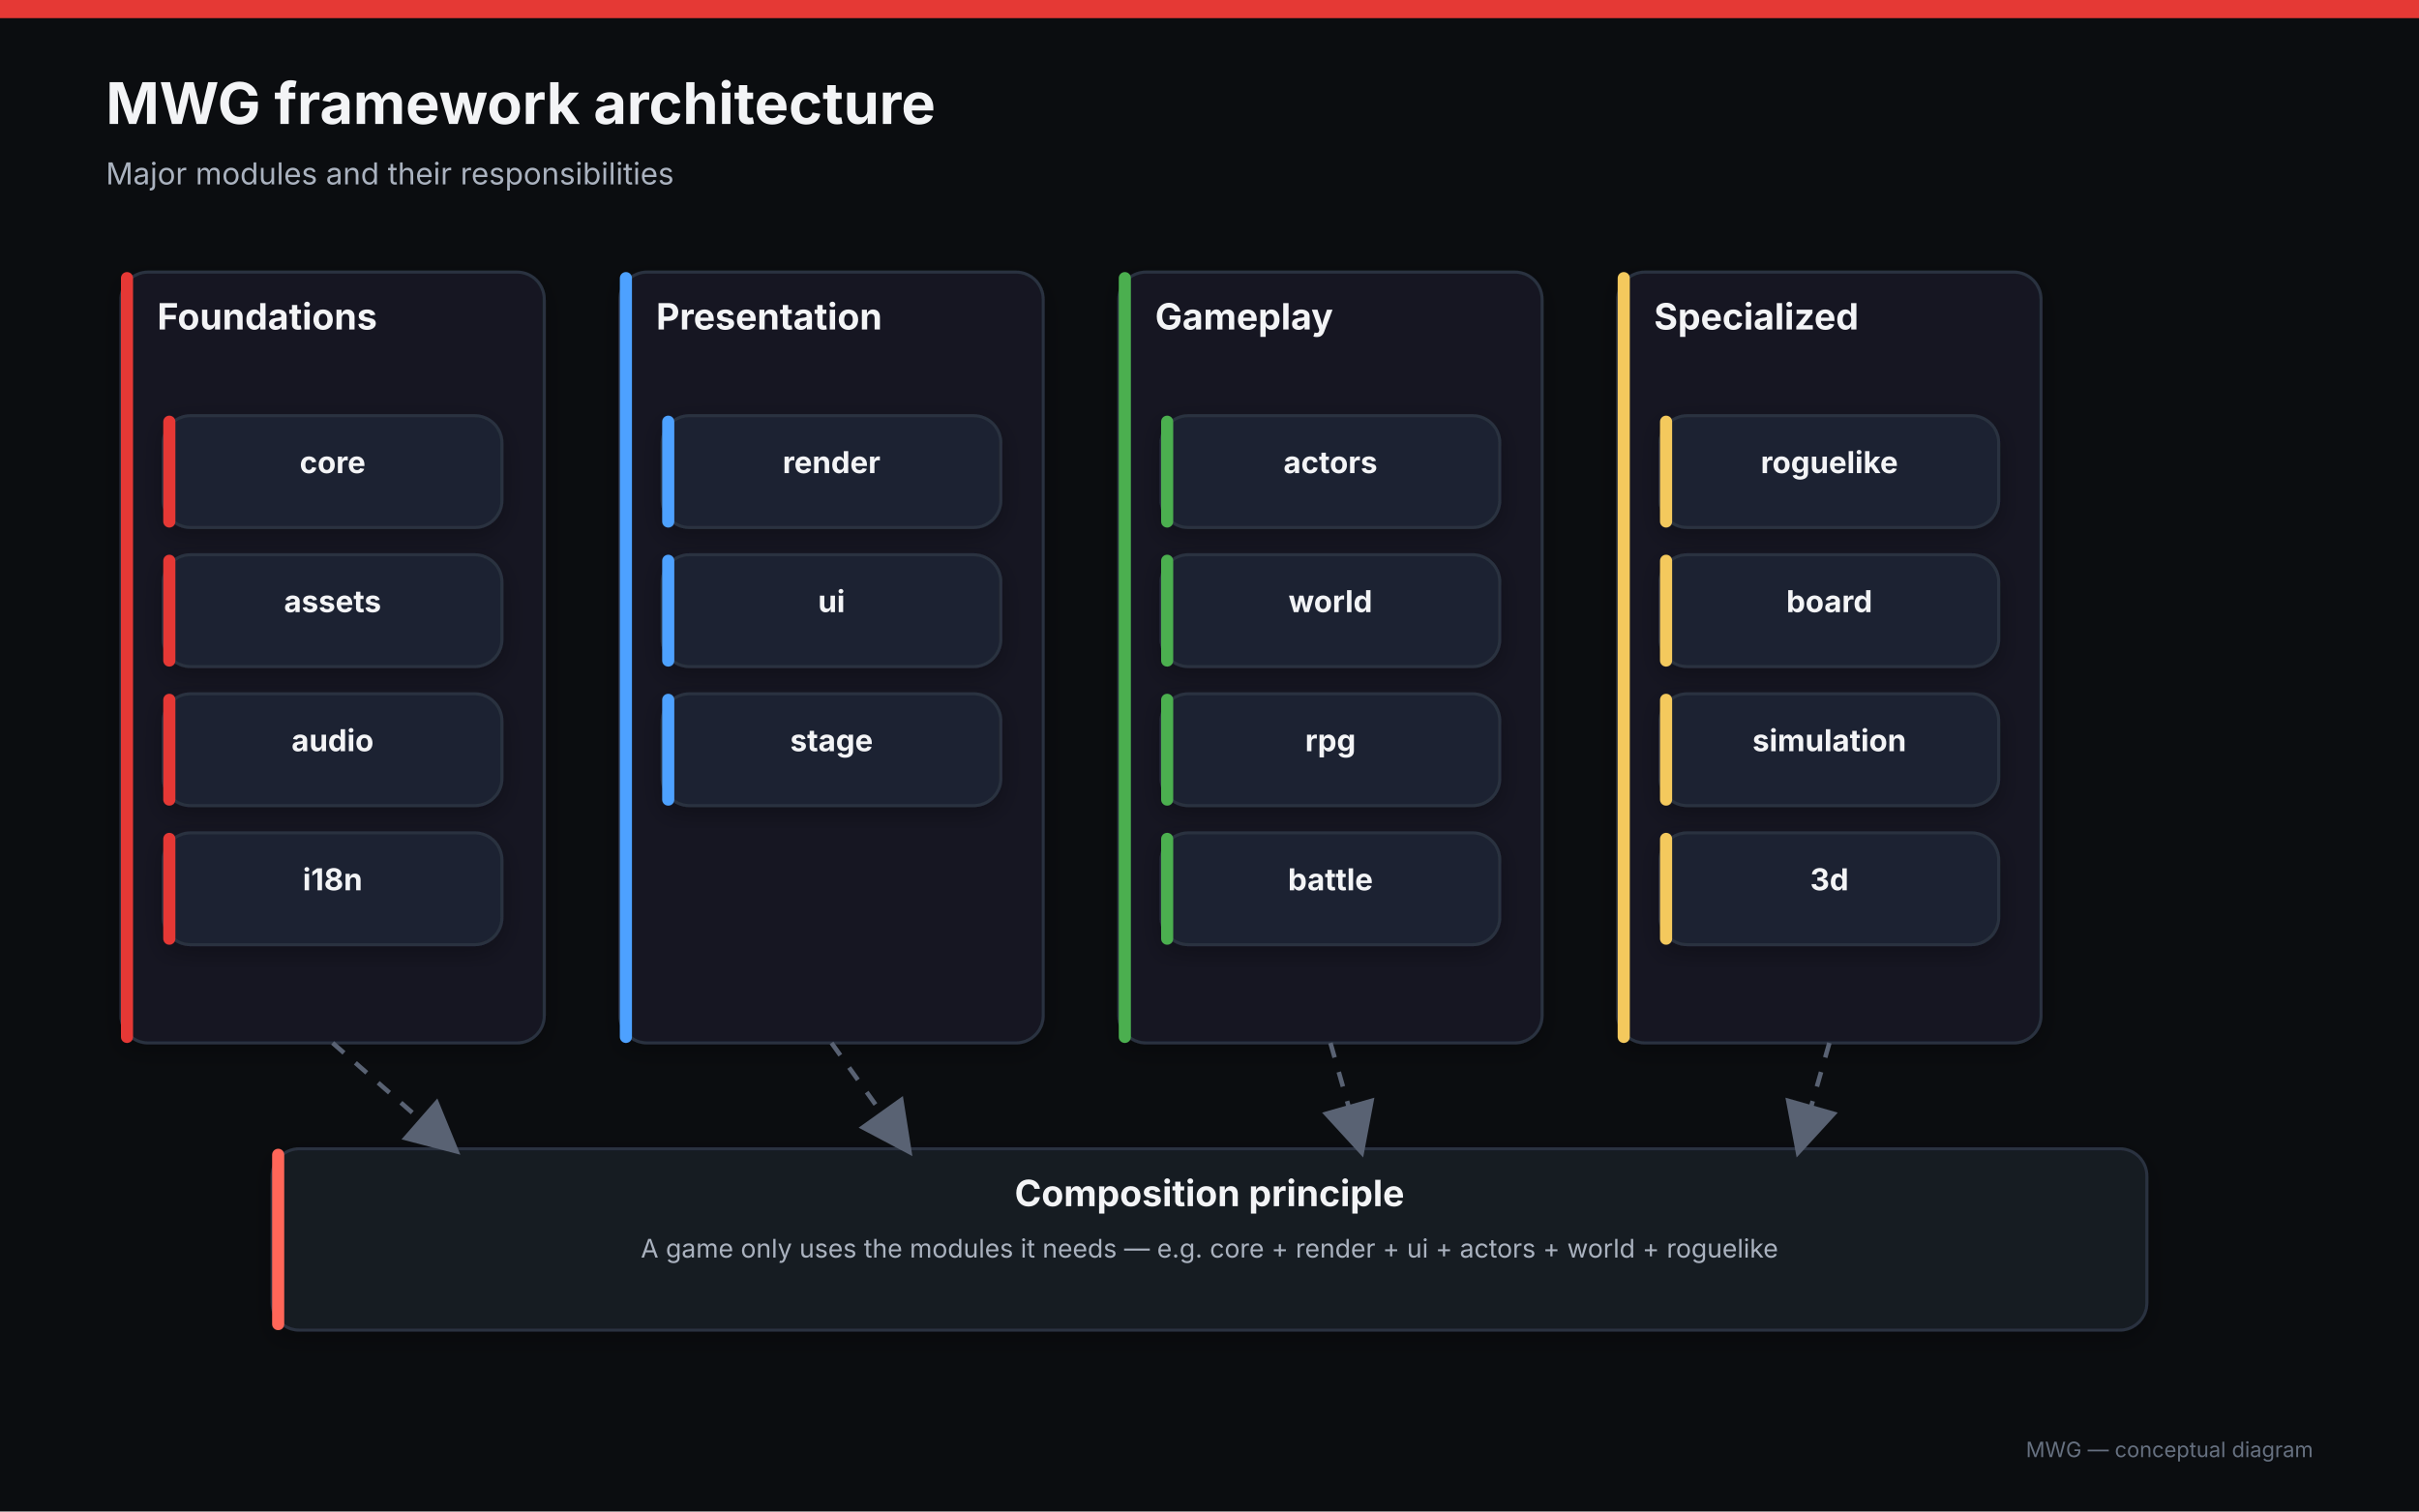
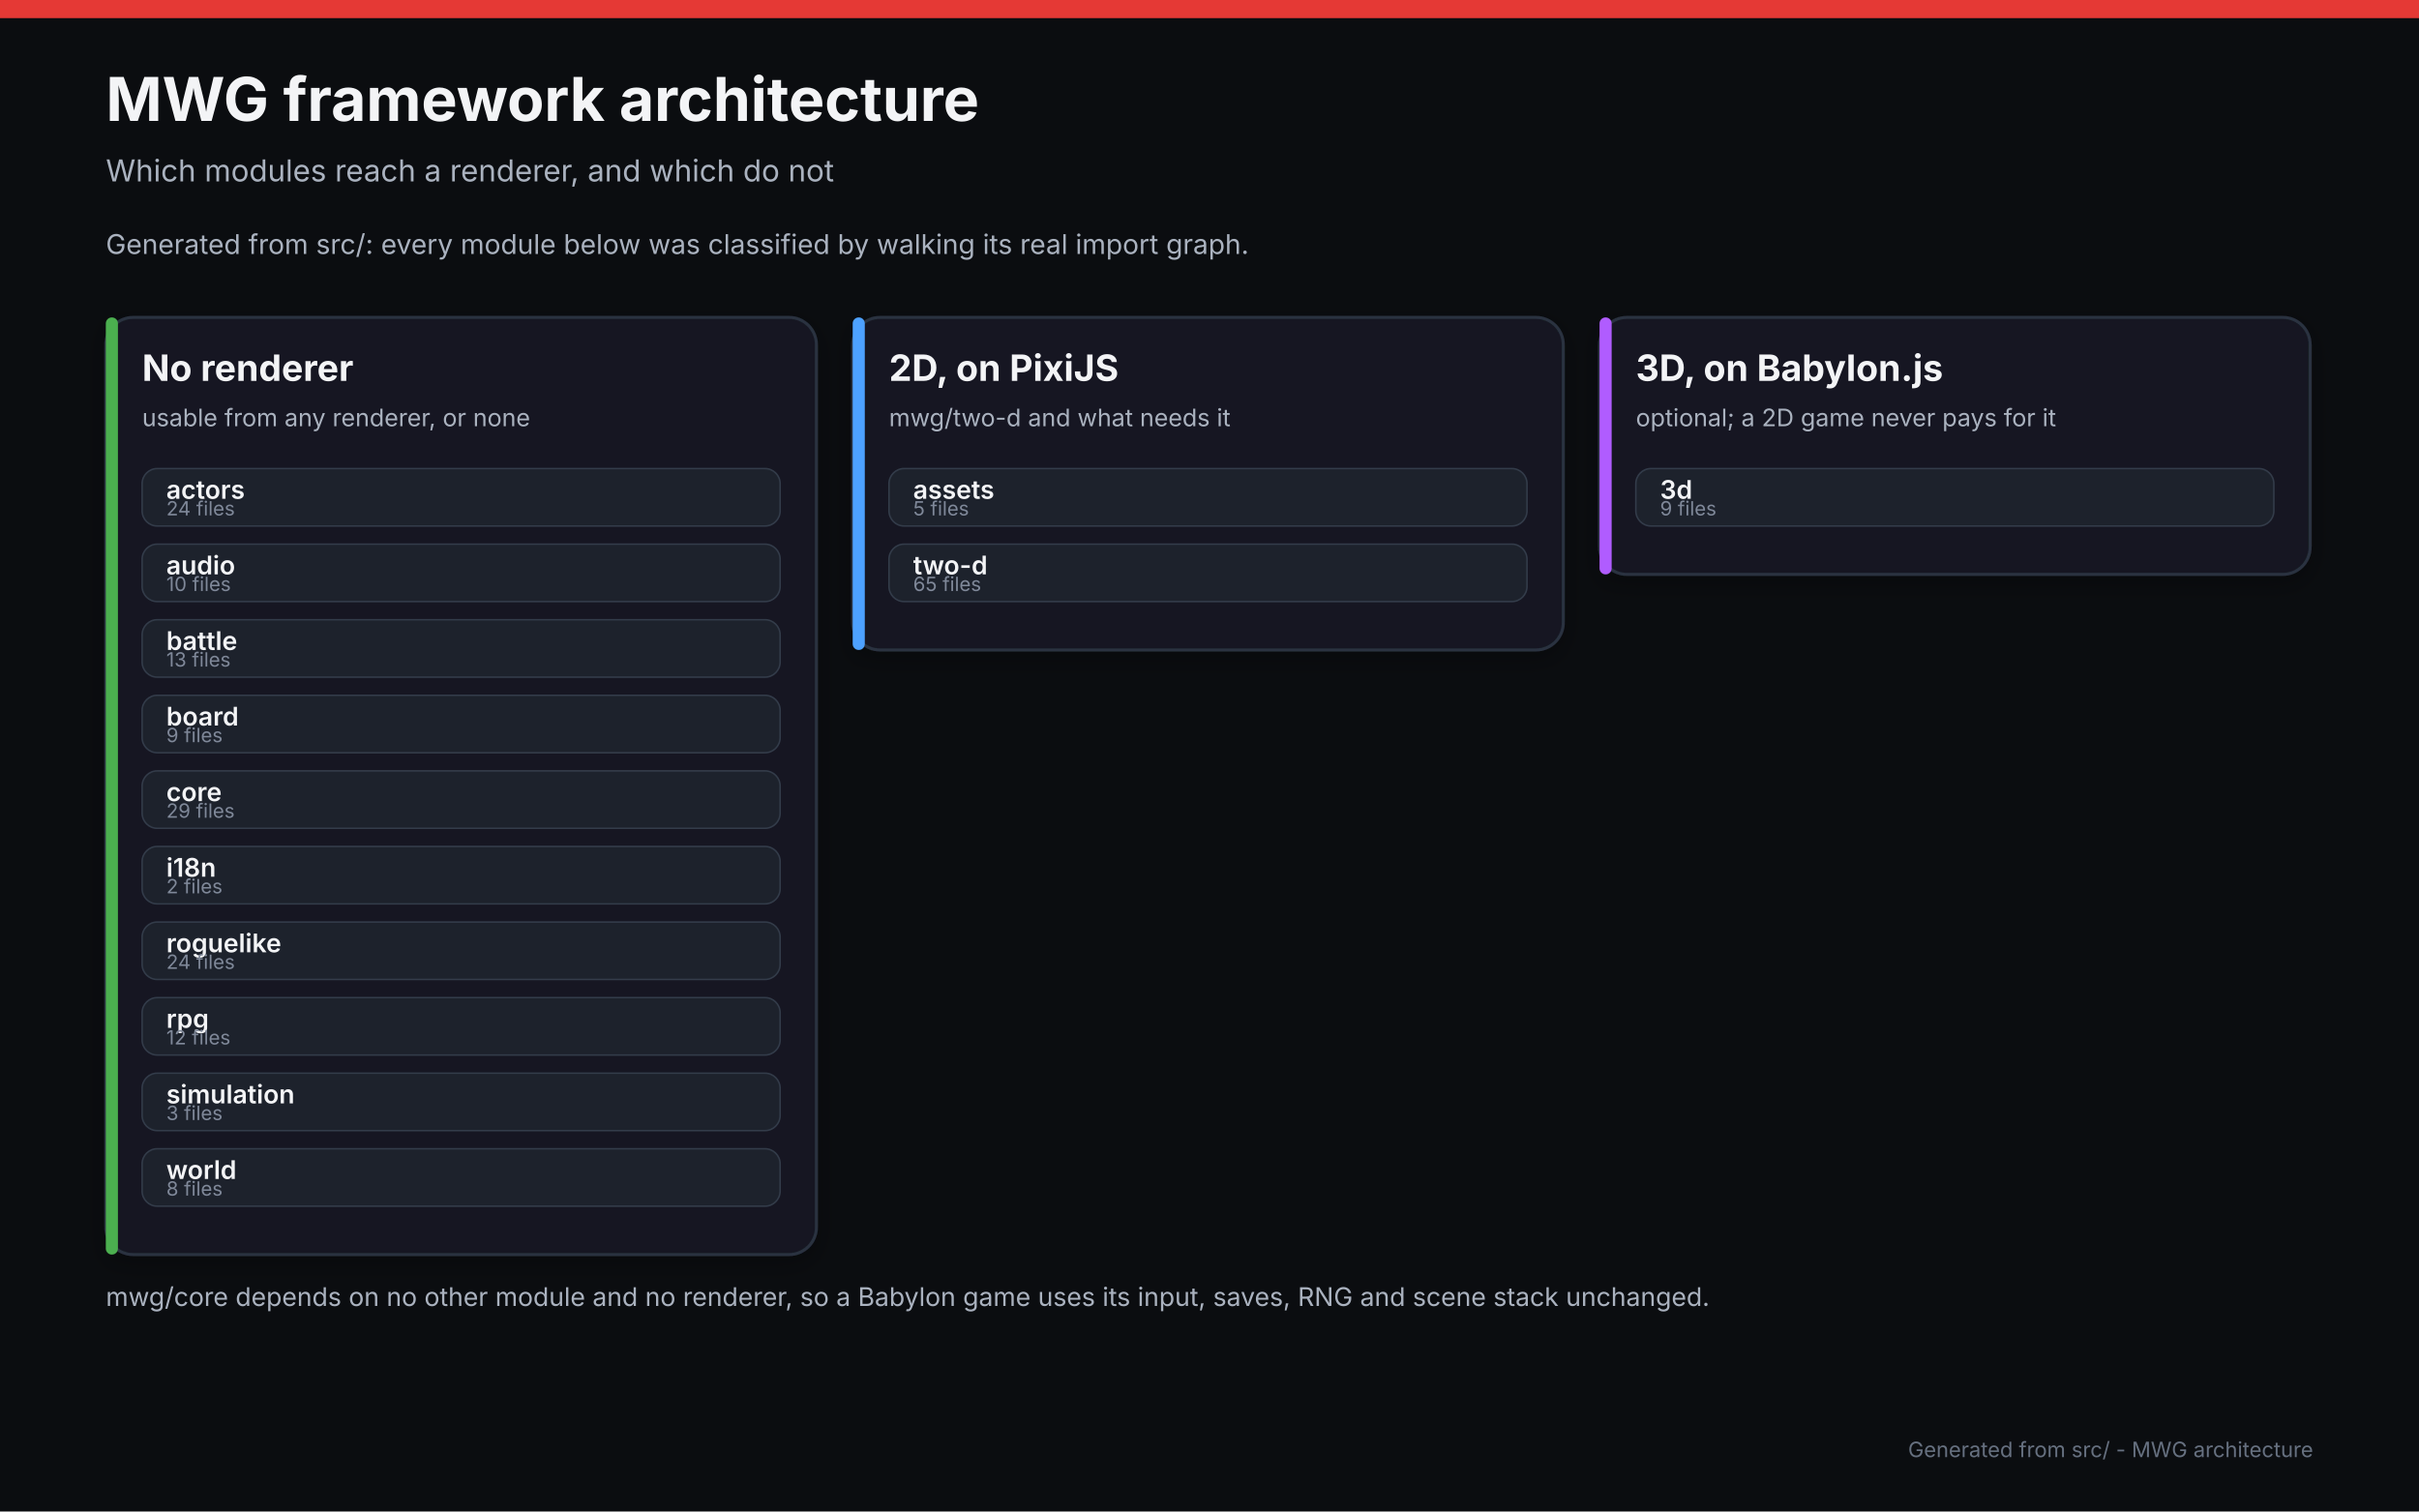
<svg xmlns="http://www.w3.org/2000/svg" width="1600" height="1000" viewBox="0 0 1600 1000">
  <defs>
    <marker id="arrow" markerWidth="12" markerHeight="12" refX="10" refY="6" orient="auto" markerUnits="strokeWidth">
      <path d="M0,0 L12,6 L0,12 z" fill="#596273" />
    </marker>
    <filter id="shadow" x="-20%" y="-20%" width="140%" height="140%">
      <feDropShadow dx="0" dy="5" stdDeviation="8" flood-color="#000000" flood-opacity="0.28" />
    </filter>
  </defs>
  <rect width="100%" height="100%" fill="#0b0d10" />
  <rect x="0" y="0" width="100%" height="12" fill="#e53935" />
-   <text x="70" y="82" fill="#f3f4f6" font-family="Inter,Segoe UI,Arial,sans-serif" font-size="38" font-weight="700">MWG framework architecture</text>
-   <text x="70" y="122" fill="#aab2bf" font-family="Inter,Segoe UI,Arial,sans-serif" font-size="20">Major modules and their responsibilities</text>
+   <text x="70" y="80" fill="#f3f4f6" text-anchor="start" font-family="Inter,Segoe UI,Arial,sans-serif" font-size="40" font-weight="700">MWG framework architecture</text>
+   <text x="70" y="120" fill="#aab2bf" text-anchor="start" font-family="Inter,Segoe UI,Arial,sans-serif" font-size="20">Which modules reach a renderer, and which do not</text>
+   <text x="70" y="168" fill="#aab2bf" text-anchor="start" font-family="Inter,Segoe UI,Arial,sans-serif" font-size="18">Generated from src/: every module below was classified by walking its real import graph.</text>
  <g filter="url(#shadow)">
-     <rect x="80" y="180" width="280" height="510" rx="18" fill="#151922" stroke="#2a3240" stroke-width="2" />
-     <rect x="80" y="180" width="8" height="510" rx="4" fill="#e53935" />
+     <rect x="70" y="210" width="470" height="620" rx="18" fill="#151922" stroke="#2a3240" stroke-width="2" />
+     <rect x="70" y="210" width="8" height="620" rx="4" fill="#4caf50" />
  </g>
-   <text x="104" y="218" fill="#f3f4f6" text-anchor="start" font-family="Inter,Segoe UI,Arial,sans-serif" font-size="24" font-weight="700">Foundations</text>
-   <text x="104" y="252" fill="#aab2bf" text-anchor="start" font-family="Inter,Segoe UI,Arial,sans-serif" font-size="17" />
+   <text x="94" y="252" fill="#f3f4f6" text-anchor="start" font-family="Inter,Segoe UI,Arial,sans-serif" font-size="24" font-weight="700">No renderer</text>
+   <text x="94" y="282" fill="#aab2bf" text-anchor="start" font-family="Inter,Segoe UI,Arial,sans-serif" font-size="16">usable from any renderer, or none</text>
+   <g>
+     <rect x="94" y="310" width="422" height="38" rx="10" fill="#1d222c" stroke="#333c4a" />
+     <text x="110" y="330" fill="#f3f4f6" text-anchor="start" font-family="Inter,Segoe UI,Arial,sans-serif" font-size="17" font-weight="600">actors</text>
+     <text x="110" y="341" fill="#7f8899" text-anchor="start" font-family="Inter,Segoe UI,Arial,sans-serif" font-size="13">24 files</text>
+   </g>
+   <g>
+     <rect x="94" y="360" width="422" height="38" rx="10" fill="#1d222c" stroke="#333c4a" />
+     <text x="110" y="380" fill="#f3f4f6" text-anchor="start" font-family="Inter,Segoe UI,Arial,sans-serif" font-size="17" font-weight="600">audio</text>
+     <text x="110" y="391" fill="#7f8899" text-anchor="start" font-family="Inter,Segoe UI,Arial,sans-serif" font-size="13">10 files</text>
+   </g>
+   <g>
+     <rect x="94" y="410" width="422" height="38" rx="10" fill="#1d222c" stroke="#333c4a" />
+     <text x="110" y="430" fill="#f3f4f6" text-anchor="start" font-family="Inter,Segoe UI,Arial,sans-serif" font-size="17" font-weight="600">battle</text>
+     <text x="110" y="441" fill="#7f8899" text-anchor="start" font-family="Inter,Segoe UI,Arial,sans-serif" font-size="13">13 files</text>
+   </g>
+   <g>
+     <rect x="94" y="460" width="422" height="38" rx="10" fill="#1d222c" stroke="#333c4a" />
+     <text x="110" y="480" fill="#f3f4f6" text-anchor="start" font-family="Inter,Segoe UI,Arial,sans-serif" font-size="17" font-weight="600">board</text>
+     <text x="110" y="491" fill="#7f8899" text-anchor="start" font-family="Inter,Segoe UI,Arial,sans-serif" font-size="13">9 files</text>
+   </g>
+   <g>
+     <rect x="94" y="510" width="422" height="38" rx="10" fill="#1d222c" stroke="#333c4a" />
+     <text x="110" y="530" fill="#f3f4f6" text-anchor="start" font-family="Inter,Segoe UI,Arial,sans-serif" font-size="17" font-weight="600">core</text>
+     <text x="110" y="541" fill="#7f8899" text-anchor="start" font-family="Inter,Segoe UI,Arial,sans-serif" font-size="13">29 files</text>
+   </g>
+   <g>
+     <rect x="94" y="560" width="422" height="38" rx="10" fill="#1d222c" stroke="#333c4a" />
+     <text x="110" y="580" fill="#f3f4f6" text-anchor="start" font-family="Inter,Segoe UI,Arial,sans-serif" font-size="17" font-weight="600">i18n</text>
+     <text x="110" y="591" fill="#7f8899" text-anchor="start" font-family="Inter,Segoe UI,Arial,sans-serif" font-size="13">2 files</text>
+   </g>
+   <g>
+     <rect x="94" y="610" width="422" height="38" rx="10" fill="#1d222c" stroke="#333c4a" />
+     <text x="110" y="630" fill="#f3f4f6" text-anchor="start" font-family="Inter,Segoe UI,Arial,sans-serif" font-size="17" font-weight="600">roguelike</text>
+     <text x="110" y="641" fill="#7f8899" text-anchor="start" font-family="Inter,Segoe UI,Arial,sans-serif" font-size="13">24 files</text>
+   </g>
+   <g>
+     <rect x="94" y="660" width="422" height="38" rx="10" fill="#1d222c" stroke="#333c4a" />
+     <text x="110" y="680" fill="#f3f4f6" text-anchor="start" font-family="Inter,Segoe UI,Arial,sans-serif" font-size="17" font-weight="600">rpg</text>
+     <text x="110" y="691" fill="#7f8899" text-anchor="start" font-family="Inter,Segoe UI,Arial,sans-serif" font-size="13">12 files</text>
+   </g>
+   <g>
+     <rect x="94" y="710" width="422" height="38" rx="10" fill="#1d222c" stroke="#333c4a" />
+     <text x="110" y="730" fill="#f3f4f6" text-anchor="start" font-family="Inter,Segoe UI,Arial,sans-serif" font-size="17" font-weight="600">simulation</text>
+     <text x="110" y="741" fill="#7f8899" text-anchor="start" font-family="Inter,Segoe UI,Arial,sans-serif" font-size="13">3 files</text>
+   </g>
+   <g>
+     <rect x="94" y="760" width="422" height="38" rx="10" fill="#1d222c" stroke="#333c4a" />
+     <text x="110" y="780" fill="#f3f4f6" text-anchor="start" font-family="Inter,Segoe UI,Arial,sans-serif" font-size="17" font-weight="600">world</text>
+     <text x="110" y="791" fill="#7f8899" text-anchor="start" font-family="Inter,Segoe UI,Arial,sans-serif" font-size="13">8 files</text>
+   </g>
  <g filter="url(#shadow)">
-     <rect x="108" y="275" width="224" height="74" rx="18" fill="#1d2430" stroke="#2a3240" stroke-width="2" />
-     <rect x="108" y="275" width="8" height="74" rx="4" fill="#e53935" />
+     <rect x="564" y="210" width="470" height="220" rx="18" fill="#151922" stroke="#2a3240" stroke-width="2" />
+     <rect x="564" y="210" width="8" height="220" rx="4" fill="#4ea1ff" />
  </g>
-   <text x="220.0" y="313" fill="#f3f4f6" text-anchor="middle" font-family="Inter,Segoe UI,Arial,sans-serif" font-size="20" font-weight="700">core</text>
+   <text x="588" y="252" fill="#f3f4f6" text-anchor="start" font-family="Inter,Segoe UI,Arial,sans-serif" font-size="24" font-weight="700">2D, on PixiJS</text>
+   <text x="588" y="282" fill="#aab2bf" text-anchor="start" font-family="Inter,Segoe UI,Arial,sans-serif" font-size="16">mwg/two-d and what needs it</text>
+   <g>
+     <rect x="588" y="310" width="422" height="38" rx="10" fill="#1d222c" stroke="#333c4a" />
+     <text x="604" y="330" fill="#f3f4f6" text-anchor="start" font-family="Inter,Segoe UI,Arial,sans-serif" font-size="17" font-weight="600">assets</text>
+     <text x="604" y="341" fill="#7f8899" text-anchor="start" font-family="Inter,Segoe UI,Arial,sans-serif" font-size="13">5 files</text>
+   </g>
+   <g>
+     <rect x="588" y="360" width="422" height="38" rx="10" fill="#1d222c" stroke="#333c4a" />
+     <text x="604" y="380" fill="#f3f4f6" text-anchor="start" font-family="Inter,Segoe UI,Arial,sans-serif" font-size="17" font-weight="600">two-d</text>
+     <text x="604" y="391" fill="#7f8899" text-anchor="start" font-family="Inter,Segoe UI,Arial,sans-serif" font-size="13">65 files</text>
+   </g>
  <g filter="url(#shadow)">
-     <rect x="108" y="367" width="224" height="74" rx="18" fill="#1d2430" stroke="#2a3240" stroke-width="2" />
-     <rect x="108" y="367" width="8" height="74" rx="4" fill="#e53935" />
+     <rect x="1058" y="210" width="470" height="170" rx="18" fill="#151922" stroke="#2a3240" stroke-width="2" />
+     <rect x="1058" y="210" width="8" height="170" rx="4" fill="#b05cff" />
  </g>
-   <text x="220.0" y="405" fill="#f3f4f6" text-anchor="middle" font-family="Inter,Segoe UI,Arial,sans-serif" font-size="20" font-weight="700">assets</text>
-   <g filter="url(#shadow)">
-     <rect x="108" y="459" width="224" height="74" rx="18" fill="#1d2430" stroke="#2a3240" stroke-width="2" />
-     <rect x="108" y="459" width="8" height="74" rx="4" fill="#e53935" />
+   <text x="1082" y="252" fill="#f3f4f6" text-anchor="start" font-family="Inter,Segoe UI,Arial,sans-serif" font-size="24" font-weight="700">3D, on Babylon.js</text>
+   <text x="1082" y="282" fill="#aab2bf" text-anchor="start" font-family="Inter,Segoe UI,Arial,sans-serif" font-size="16">optional; a 2D game never pays for it</text>
+   <g>
+     <rect x="1082" y="310" width="422" height="38" rx="10" fill="#1d222c" stroke="#333c4a" />
+     <text x="1098" y="330" fill="#f3f4f6" text-anchor="start" font-family="Inter,Segoe UI,Arial,sans-serif" font-size="17" font-weight="600">3d</text>
+     <text x="1098" y="341" fill="#7f8899" text-anchor="start" font-family="Inter,Segoe UI,Arial,sans-serif" font-size="13">9 files</text>
  </g>
-   <text x="220.0" y="497" fill="#f3f4f6" text-anchor="middle" font-family="Inter,Segoe UI,Arial,sans-serif" font-size="20" font-weight="700">audio</text>
-   <g filter="url(#shadow)">
-     <rect x="108" y="551" width="224" height="74" rx="18" fill="#1d2430" stroke="#2a3240" stroke-width="2" />
-     <rect x="108" y="551" width="8" height="74" rx="4" fill="#e53935" />
-   </g>
-   <text x="220.0" y="589" fill="#f3f4f6" text-anchor="middle" font-family="Inter,Segoe UI,Arial,sans-serif" font-size="20" font-weight="700">i18n</text>
-   <g filter="url(#shadow)">
-     <rect x="410" y="180" width="280" height="510" rx="18" fill="#151922" stroke="#2a3240" stroke-width="2" />
-     <rect x="410" y="180" width="8" height="510" rx="4" fill="#4ea1ff" />
-   </g>
-   <text x="434" y="218" fill="#f3f4f6" text-anchor="start" font-family="Inter,Segoe UI,Arial,sans-serif" font-size="24" font-weight="700">Presentation</text>
-   <text x="434" y="252" fill="#aab2bf" text-anchor="start" font-family="Inter,Segoe UI,Arial,sans-serif" font-size="17" />
-   <g filter="url(#shadow)">
-     <rect x="438" y="275" width="224" height="74" rx="18" fill="#1d2430" stroke="#2a3240" stroke-width="2" />
-     <rect x="438" y="275" width="8" height="74" rx="4" fill="#4ea1ff" />
-   </g>
-   <text x="550.0" y="313" fill="#f3f4f6" text-anchor="middle" font-family="Inter,Segoe UI,Arial,sans-serif" font-size="20" font-weight="700">render</text>
-   <g filter="url(#shadow)">
-     <rect x="438" y="367" width="224" height="74" rx="18" fill="#1d2430" stroke="#2a3240" stroke-width="2" />
-     <rect x="438" y="367" width="8" height="74" rx="4" fill="#4ea1ff" />
-   </g>
-   <text x="550.0" y="405" fill="#f3f4f6" text-anchor="middle" font-family="Inter,Segoe UI,Arial,sans-serif" font-size="20" font-weight="700">ui</text>
-   <g filter="url(#shadow)">
-     <rect x="438" y="459" width="224" height="74" rx="18" fill="#1d2430" stroke="#2a3240" stroke-width="2" />
-     <rect x="438" y="459" width="8" height="74" rx="4" fill="#4ea1ff" />
-   </g>
-   <text x="550.0" y="497" fill="#f3f4f6" text-anchor="middle" font-family="Inter,Segoe UI,Arial,sans-serif" font-size="20" font-weight="700">stage</text>
-   <g filter="url(#shadow)">
-     <rect x="740" y="180" width="280" height="510" rx="18" fill="#151922" stroke="#2a3240" stroke-width="2" />
-     <rect x="740" y="180" width="8" height="510" rx="4" fill="#4caf50" />
-   </g>
-   <text x="764" y="218" fill="#f3f4f6" text-anchor="start" font-family="Inter,Segoe UI,Arial,sans-serif" font-size="24" font-weight="700">Gameplay</text>
-   <text x="764" y="252" fill="#aab2bf" text-anchor="start" font-family="Inter,Segoe UI,Arial,sans-serif" font-size="17" />
-   <g filter="url(#shadow)">
-     <rect x="768" y="275" width="224" height="74" rx="18" fill="#1d2430" stroke="#2a3240" stroke-width="2" />
-     <rect x="768" y="275" width="8" height="74" rx="4" fill="#4caf50" />
-   </g>
-   <text x="880.0" y="313" fill="#f3f4f6" text-anchor="middle" font-family="Inter,Segoe UI,Arial,sans-serif" font-size="20" font-weight="700">actors</text>
-   <g filter="url(#shadow)">
-     <rect x="768" y="367" width="224" height="74" rx="18" fill="#1d2430" stroke="#2a3240" stroke-width="2" />
-     <rect x="768" y="367" width="8" height="74" rx="4" fill="#4caf50" />
-   </g>
-   <text x="880.0" y="405" fill="#f3f4f6" text-anchor="middle" font-family="Inter,Segoe UI,Arial,sans-serif" font-size="20" font-weight="700">world</text>
-   <g filter="url(#shadow)">
-     <rect x="768" y="459" width="224" height="74" rx="18" fill="#1d2430" stroke="#2a3240" stroke-width="2" />
-     <rect x="768" y="459" width="8" height="74" rx="4" fill="#4caf50" />
-   </g>
-   <text x="880.0" y="497" fill="#f3f4f6" text-anchor="middle" font-family="Inter,Segoe UI,Arial,sans-serif" font-size="20" font-weight="700">rpg</text>
-   <g filter="url(#shadow)">
-     <rect x="768" y="551" width="224" height="74" rx="18" fill="#1d2430" stroke="#2a3240" stroke-width="2" />
-     <rect x="768" y="551" width="8" height="74" rx="4" fill="#4caf50" />
-   </g>
-   <text x="880.0" y="589" fill="#f3f4f6" text-anchor="middle" font-family="Inter,Segoe UI,Arial,sans-serif" font-size="20" font-weight="700">battle</text>
-   <g filter="url(#shadow)">
-     <rect x="1070" y="180" width="280" height="510" rx="18" fill="#151922" stroke="#2a3240" stroke-width="2" />
-     <rect x="1070" y="180" width="8" height="510" rx="4" fill="#f4c95d" />
-   </g>
-   <text x="1094" y="218" fill="#f3f4f6" text-anchor="start" font-family="Inter,Segoe UI,Arial,sans-serif" font-size="24" font-weight="700">Specialized</text>
-   <text x="1094" y="252" fill="#aab2bf" text-anchor="start" font-family="Inter,Segoe UI,Arial,sans-serif" font-size="17" />
-   <g filter="url(#shadow)">
-     <rect x="1098" y="275" width="224" height="74" rx="18" fill="#1d2430" stroke="#2a3240" stroke-width="2" />
-     <rect x="1098" y="275" width="8" height="74" rx="4" fill="#f4c95d" />
-   </g>
-   <text x="1210.0" y="313" fill="#f3f4f6" text-anchor="middle" font-family="Inter,Segoe UI,Arial,sans-serif" font-size="20" font-weight="700">roguelike</text>
-   <g filter="url(#shadow)">
-     <rect x="1098" y="367" width="224" height="74" rx="18" fill="#1d2430" stroke="#2a3240" stroke-width="2" />
-     <rect x="1098" y="367" width="8" height="74" rx="4" fill="#f4c95d" />
-   </g>
-   <text x="1210.0" y="405" fill="#f3f4f6" text-anchor="middle" font-family="Inter,Segoe UI,Arial,sans-serif" font-size="20" font-weight="700">board</text>
-   <g filter="url(#shadow)">
-     <rect x="1098" y="459" width="224" height="74" rx="18" fill="#1d2430" stroke="#2a3240" stroke-width="2" />
-     <rect x="1098" y="459" width="8" height="74" rx="4" fill="#f4c95d" />
-   </g>
-   <text x="1210.0" y="497" fill="#f3f4f6" text-anchor="middle" font-family="Inter,Segoe UI,Arial,sans-serif" font-size="20" font-weight="700">simulation</text>
-   <g filter="url(#shadow)">
-     <rect x="1098" y="551" width="224" height="74" rx="18" fill="#1d2430" stroke="#2a3240" stroke-width="2" />
-     <rect x="1098" y="551" width="8" height="74" rx="4" fill="#f4c95d" />
-   </g>
-   <text x="1210.0" y="589" fill="#f3f4f6" text-anchor="middle" font-family="Inter,Segoe UI,Arial,sans-serif" font-size="20" font-weight="700">3d</text>
-   <g filter="url(#shadow)">
-     <rect x="180" y="760" width="1240" height="120" rx="18" fill="#171b23" stroke="#2a3240" stroke-width="2" />
-     <rect x="180" y="760" width="8" height="120" rx="4" fill="#ff6659" />
-   </g>
-   <text x="800.0" y="798" fill="#f3f4f6" text-anchor="middle" font-family="Inter,Segoe UI,Arial,sans-serif" font-size="24" font-weight="700">Composition principle</text>
-   <text x="800.0" y="832" fill="#aab2bf" text-anchor="middle" font-family="Inter,Segoe UI,Arial,sans-serif" font-size="17">A game only uses the modules it needs — e.g. core + render + ui + actors + world + roguelike</text>
-   <line x1="220" y1="690" x2="300" y2="760" stroke="#596273" stroke-width="3" marker-end="url(#arrow)" stroke-dasharray="10 10" />
-   <line x1="550" y1="690" x2="600" y2="760" stroke="#596273" stroke-width="3" marker-end="url(#arrow)" stroke-dasharray="10 10" />
-   <line x1="880" y1="690" x2="900" y2="760" stroke="#596273" stroke-width="3" marker-end="url(#arrow)" stroke-dasharray="10 10" />
-   <line x1="1210" y1="690" x2="1190" y2="760" stroke="#596273" stroke-width="3" marker-end="url(#arrow)" stroke-dasharray="10 10" />
-   <text x="1530" y="964" fill="#667080" text-anchor="end" font-family="Inter,Segoe UI,Arial,sans-serif" font-size="14">MWG — conceptual diagram</text>
+   <text x="70" y="864" fill="#aab2bf" text-anchor="start" font-family="Inter,Segoe UI,Arial,sans-serif" font-size="17">mwg/core depends on no other module and no renderer, so a Babylon game uses its input, saves, RNG and scene stack unchanged.</text>
+   <text x="1530" y="964" fill="#667080" text-anchor="end" font-family="Inter,Segoe UI,Arial,sans-serif" font-size="14">Generated from src/ - MWG architecture</text>
</svg>
